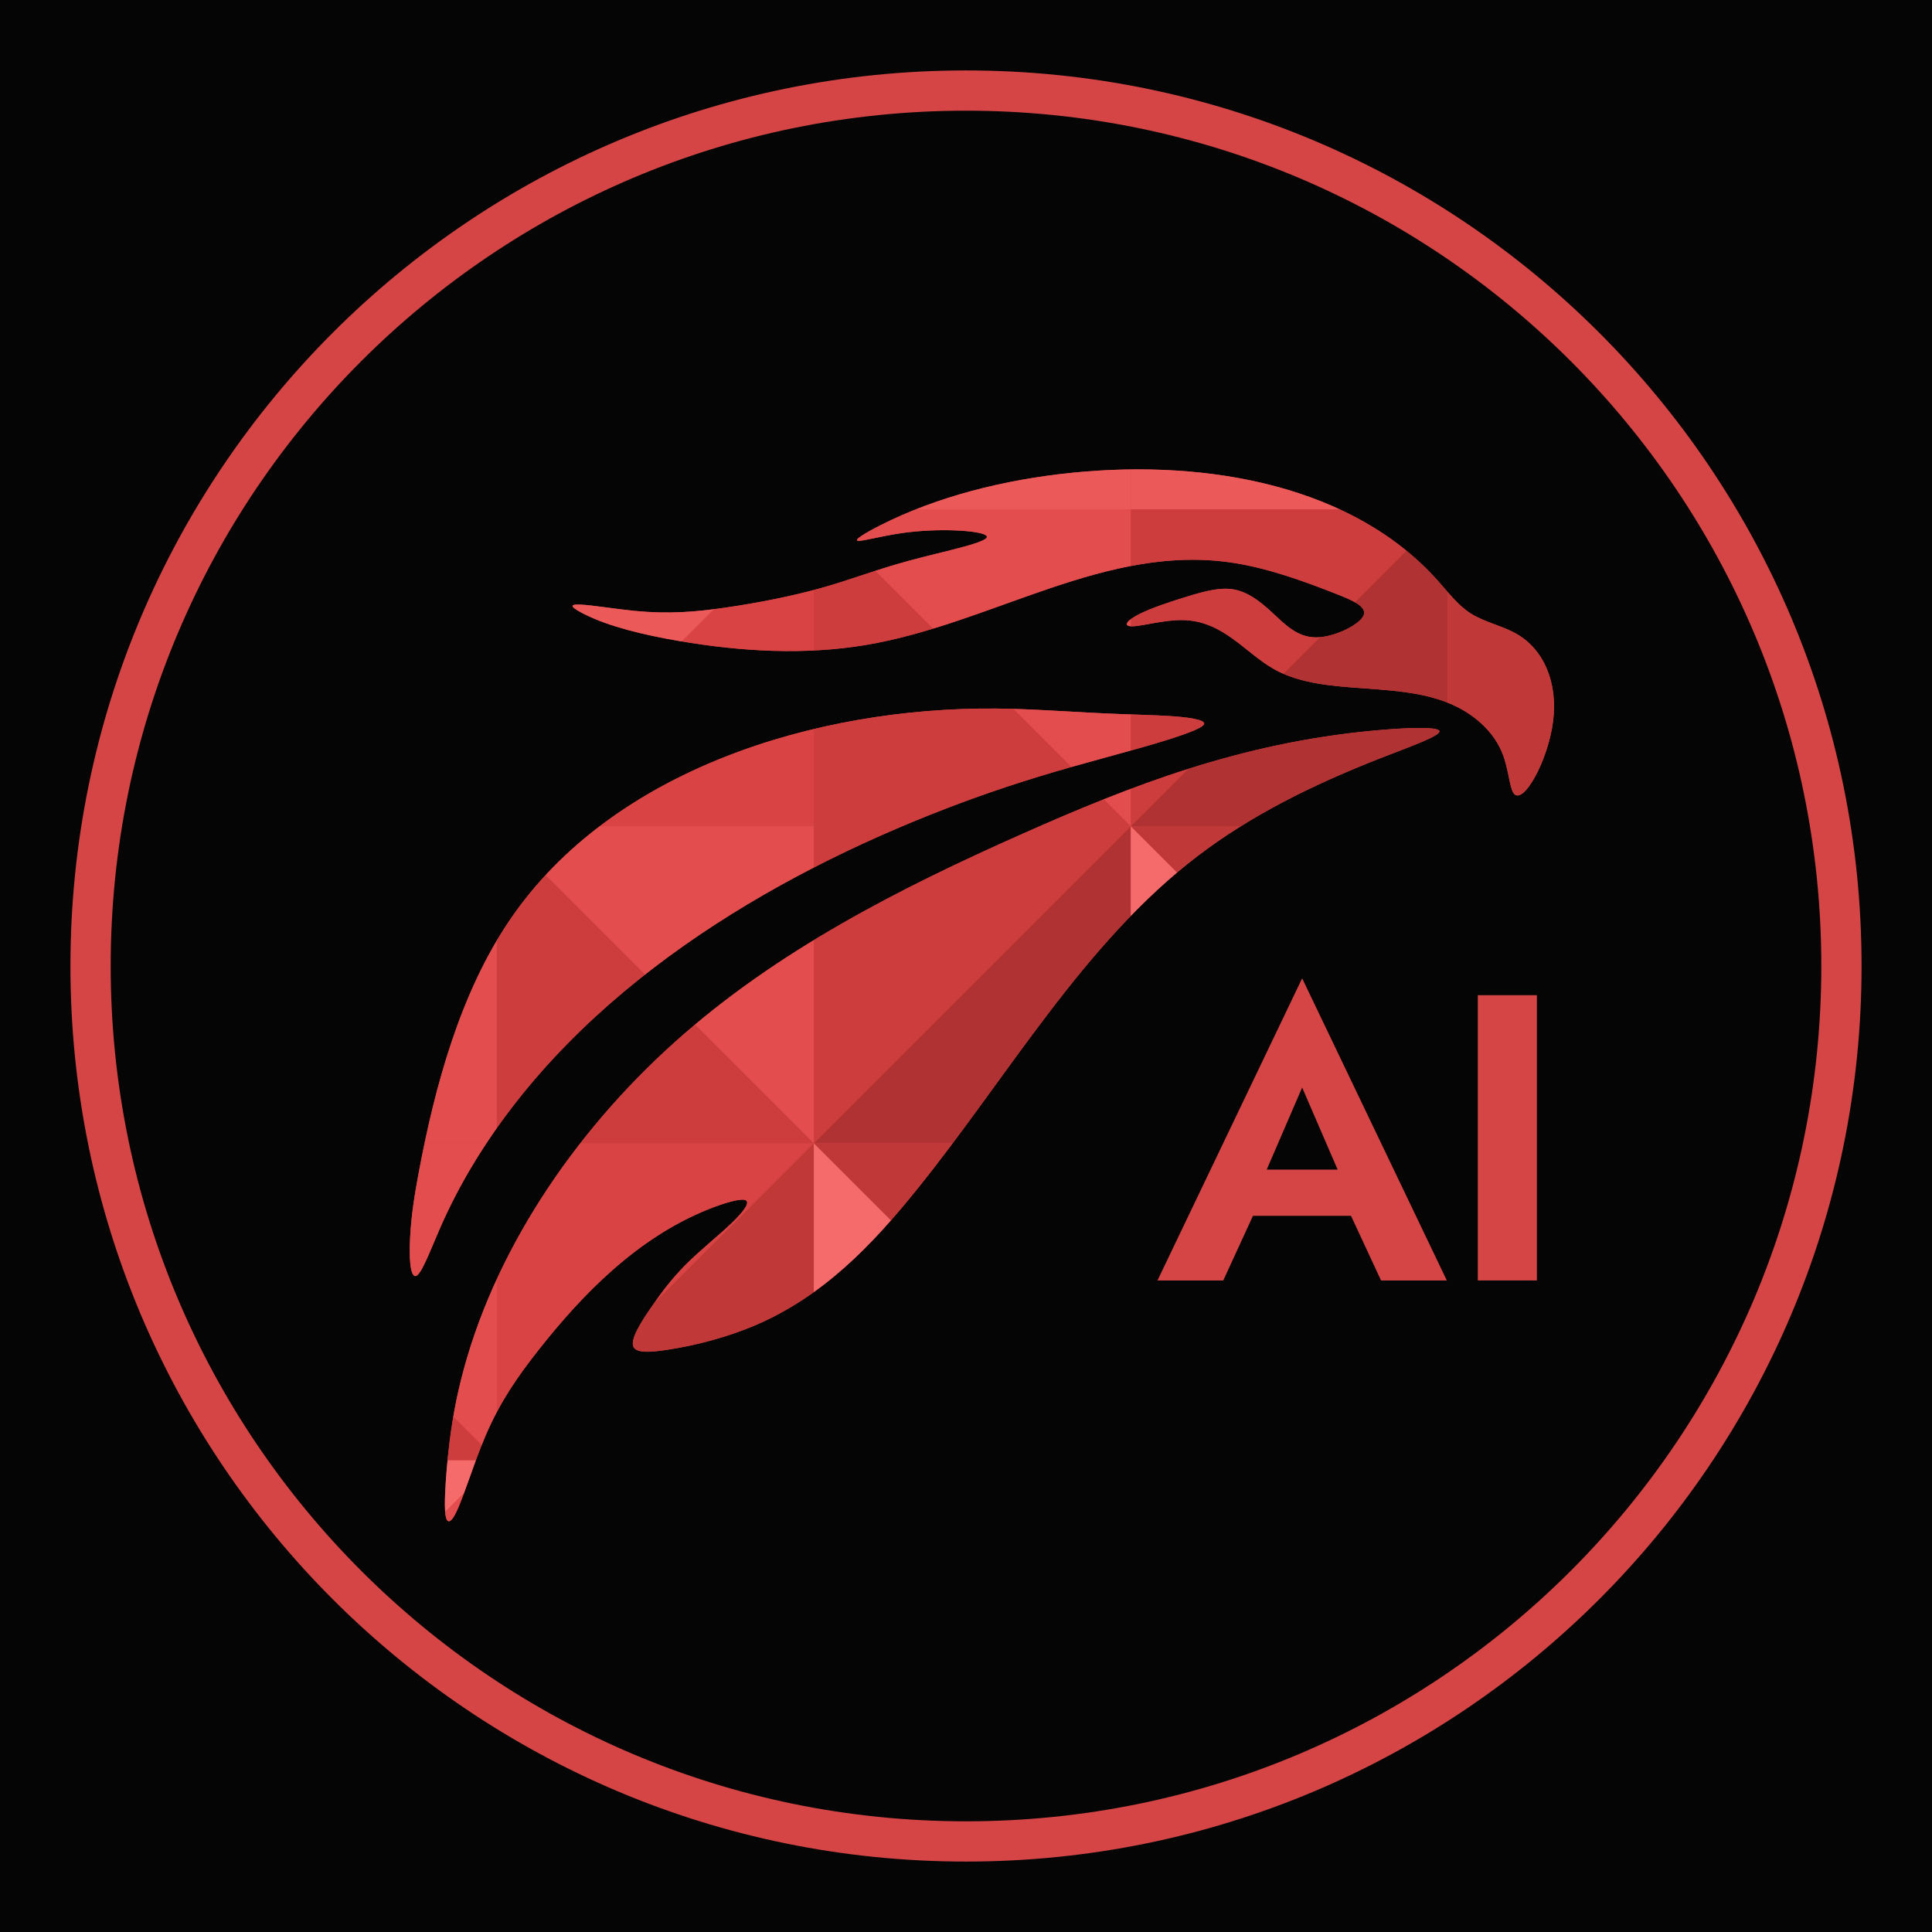
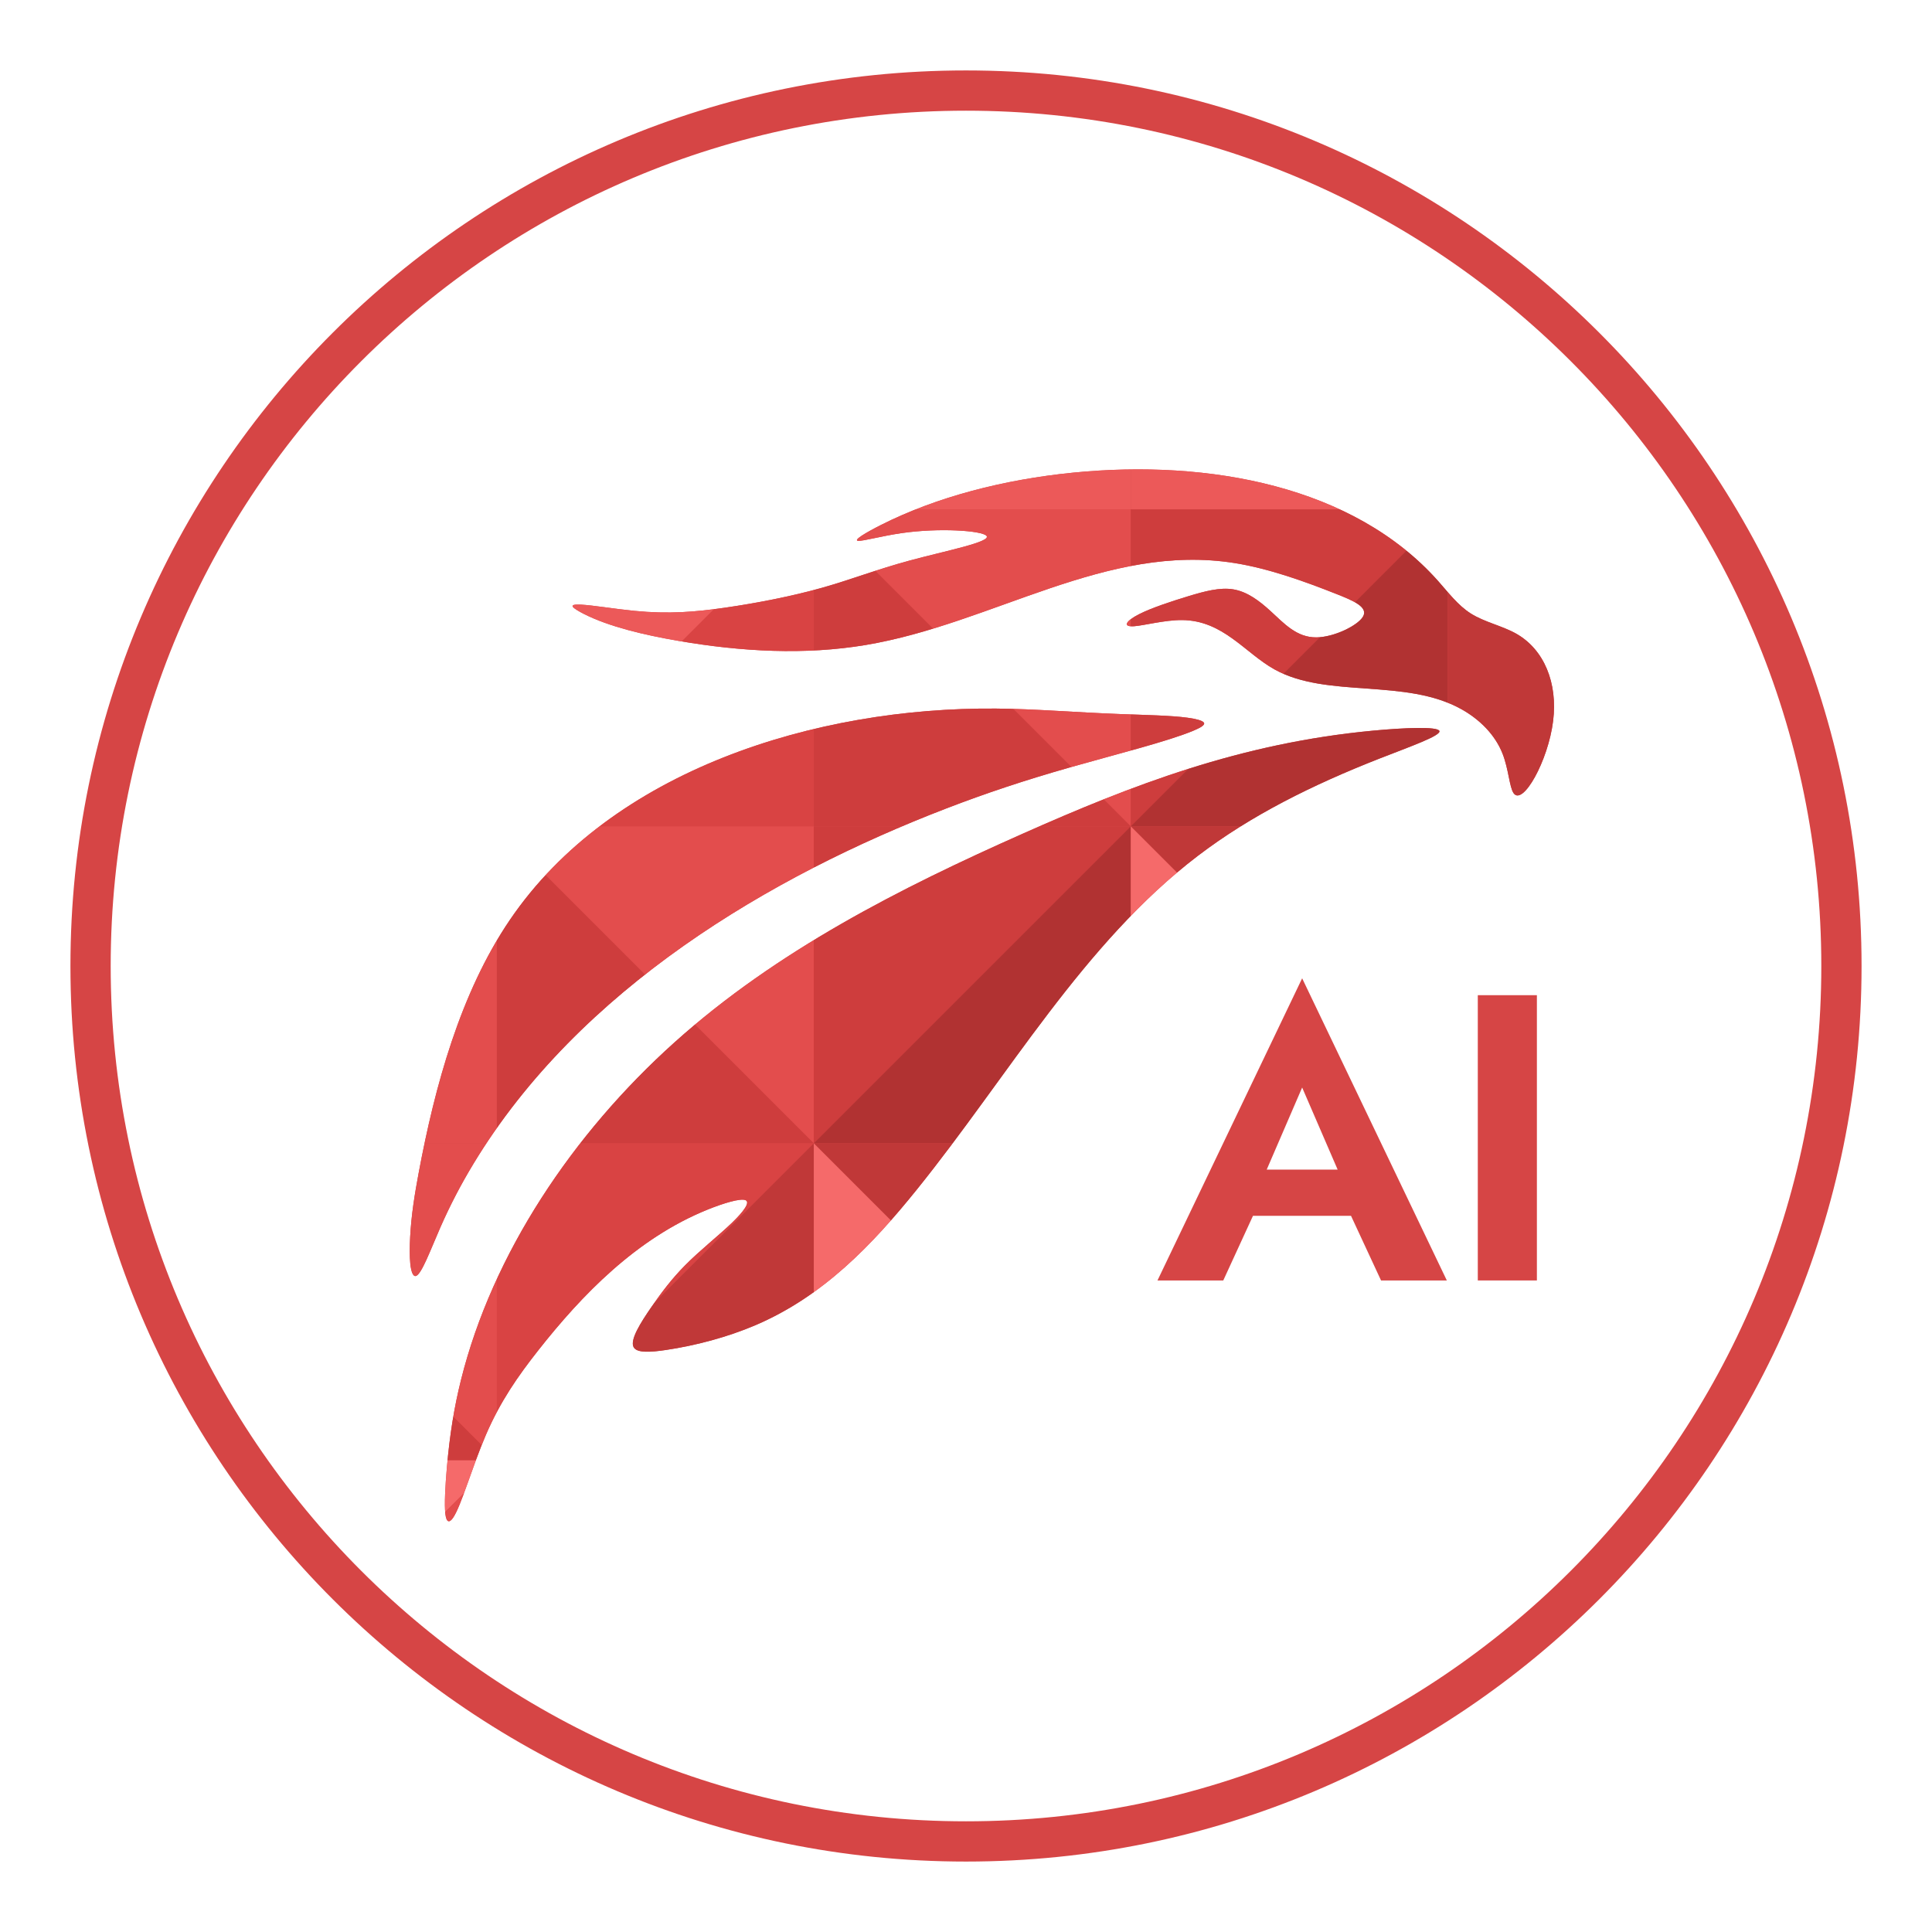
<svg xmlns="http://www.w3.org/2000/svg" viewBox="-20 -22.5 384 384" width="384" height="384" role="img" aria-labelledby="title desc" shape-rendering="geometricPrecision">
-   <rect x="-20" y="-22.5" width="384" height="384" fill="#050505" />
  <defs>
    <clipPath id="avatar-silhouette" clipPathUnits="userSpaceOnUse">
      <path d="M 193.337 71.437 C 179.523 72.804 166.143 76.270 155.109 81.836 C 152.194 83.307 149.443 84.924 150.585 84.998 C 151.542 85.060 155.229 84.040 159.126 83.471 C 166.749 82.358 175.175 82.970 176.072 84.002 C 177.118 85.207 167.914 86.984 160.769 88.921 C 154.095 90.732 149.217 92.682 143.378 94.327 C 137.368 96.020 130.340 97.389 123.921 98.307 C 118.198 99.125 112.959 99.585 106.109 98.915 C 102.236 98.536 97.847 97.795 95.476 97.675 C 94.244 97.612 93.557 97.717 93.880 98.137 C 94.143 98.479 95.077 99.029 96.093 99.544 C 101.042 102.048 107.955 103.696 114.903 104.889 C 127.405 107.037 140.023 107.712 152.030 105.704 C 177.333 101.471 199.927 85.321 225.434 89.419 C 232.291 90.520 239.359 93.086 245.621 95.561 C 248.954 96.878 252.059 98.170 250.884 100.094 C 249.810 101.854 245.160 104.141 241.661 104.183 C 237.697 104.230 235.209 101.395 232.481 98.908 C 230.259 96.884 227.878 95.091 225.118 94.638 C 222.474 94.205 219.484 95.003 216.215 95.992 C 212.659 97.068 208.774 98.370 206.413 99.568 C 203.725 100.931 203.010 102.158 205.472 101.964 C 207.459 101.808 211.518 100.725 214.910 100.743 C 223.100 100.788 227.402 107.252 233.306 110.543 C 243.779 116.380 259.294 112.235 270.463 118.457 C 274.037 120.447 277.166 123.499 278.663 127.345 C 279.852 130.399 280.012 133.952 280.832 135.139 C 282.651 137.772 287.717 128.748 288.698 120.773 C 289.626 113.233 286.903 106.630 281.441 103.495 C 278.626 101.879 275.084 101.184 272.326 99.434 C 269.774 97.815 267.893 95.293 265.831 92.975 C 249.067 74.128 220.371 68.762 193.337 71.437 Z M 178.002 118.334 C 142.068 118.022 101.572 130.558 81.331 160.353 C 71.478 174.856 66.424 193.448 63.217 210.603 C 62.431 214.806 61.757 218.921 61.522 223.335 C 61.420 225.250 61.400 227.221 61.549 228.661 C 61.718 230.299 62.105 231.249 62.647 231.118 C 63.764 230.847 65.541 225.984 67.492 221.529 C 69.501 216.943 71.694 212.789 74.109 208.799 C 95.174 173.994 133.141 151.628 168.097 138.180 C 175.932 135.166 183.615 132.600 192.743 130.002 C 201.739 127.443 212.138 124.853 217.203 122.728 C 218.624 122.132 219.626 121.572 219.262 121.101 C 218.964 120.714 217.750 120.387 216.054 120.154 C 212.772 119.705 207.685 119.612 203.040 119.439 C 193.531 119.087 185.876 118.402 178.002 118.334 Z M 252.931 122.720 C 226.526 125.198 205.054 133.528 183.260 143.211 C 159.027 153.977 134.396 166.416 114.033 184.707 C 93.865 202.823 77.884 226.679 71.625 251.775 C 70.291 257.125 69.398 262.532 68.814 269.248 C 68.513 272.713 68.293 276.528 68.518 278.403 C 68.728 280.162 69.329 280.215 70.045 279.181 C 71.658 276.851 73.854 268.997 76.583 262.676 C 79.482 255.959 82.982 250.973 86.966 245.910 C 95.593 234.950 106.489 223.628 120.660 217.910 C 123.831 216.630 127.166 215.631 128.165 216.036 C 129.187 216.451 127.761 218.337 125.527 220.499 C 122.902 223.038 119.164 225.958 116.143 229.016 C 113.571 231.620 111.519 234.324 109.510 237.227 C 107.310 240.407 105.160 243.826 105.938 245.259 C 106.604 246.485 109.413 246.256 112.384 245.815 C 118.149 244.960 124.521 243.306 130.224 240.860 C 143.610 235.116 153.305 225.002 162.234 213.924 C 180.375 191.419 195.358 164.932 218.075 147.612 C 228.636 139.560 240.869 133.489 254.208 128.261 C 260.224 125.904 266.465 123.717 266.088 122.780 C 265.723 121.874 259.189 122.133 252.931 122.720 Z" />
    </clipPath>
  </defs>
  <path id="avatar-silhouette-path" d="M 193.337 71.437 C 179.523 72.804 166.143 76.270 155.109 81.836 C 152.194 83.307 149.443 84.924 150.585 84.998 C 151.542 85.060 155.229 84.040 159.126 83.471 C 166.749 82.358 175.175 82.970 176.072 84.002 C 177.118 85.207 167.914 86.984 160.769 88.921 C 154.095 90.732 149.217 92.682 143.378 94.327 C 137.368 96.020 130.340 97.389 123.921 98.307 C 118.198 99.125 112.959 99.585 106.109 98.915 C 102.236 98.536 97.847 97.795 95.476 97.675 C 94.244 97.612 93.557 97.717 93.880 98.137 C 94.143 98.479 95.077 99.029 96.093 99.544 C 101.042 102.048 107.955 103.696 114.903 104.889 C 127.405 107.037 140.023 107.712 152.030 105.704 C 177.333 101.471 199.927 85.321 225.434 89.419 C 232.291 90.520 239.359 93.086 245.621 95.561 C 248.954 96.878 252.059 98.170 250.884 100.094 C 249.810 101.854 245.160 104.141 241.661 104.183 C 237.697 104.230 235.209 101.395 232.481 98.908 C 230.259 96.884 227.878 95.091 225.118 94.638 C 222.474 94.205 219.484 95.003 216.215 95.992 C 212.659 97.068 208.774 98.370 206.413 99.568 C 203.725 100.931 203.010 102.158 205.472 101.964 C 207.459 101.808 211.518 100.725 214.910 100.743 C 223.100 100.788 227.402 107.252 233.306 110.543 C 243.779 116.380 259.294 112.235 270.463 118.457 C 274.037 120.447 277.166 123.499 278.663 127.345 C 279.852 130.399 280.012 133.952 280.832 135.139 C 282.651 137.772 287.717 128.748 288.698 120.773 C 289.626 113.233 286.903 106.630 281.441 103.495 C 278.626 101.879 275.084 101.184 272.326 99.434 C 269.774 97.815 267.893 95.293 265.831 92.975 C 249.067 74.128 220.371 68.762 193.337 71.437 Z M 178.002 118.334 C 142.068 118.022 101.572 130.558 81.331 160.353 C 71.478 174.856 66.424 193.448 63.217 210.603 C 62.431 214.806 61.757 218.921 61.522 223.335 C 61.420 225.250 61.400 227.221 61.549 228.661 C 61.718 230.299 62.105 231.249 62.647 231.118 C 63.764 230.847 65.541 225.984 67.492 221.529 C 69.501 216.943 71.694 212.789 74.109 208.799 C 95.174 173.994 133.141 151.628 168.097 138.180 C 175.932 135.166 183.615 132.600 192.743 130.002 C 201.739 127.443 212.138 124.853 217.203 122.728 C 218.624 122.132 219.626 121.572 219.262 121.101 C 218.964 120.714 217.750 120.387 216.054 120.154 C 212.772 119.705 207.685 119.612 203.040 119.439 C 193.531 119.087 185.876 118.402 178.002 118.334 Z M 252.931 122.720 C 226.526 125.198 205.054 133.528 183.260 143.211 C 159.027 153.977 134.396 166.416 114.033 184.707 C 93.865 202.823 77.884 226.679 71.625 251.775 C 70.291 257.125 69.398 262.532 68.814 269.248 C 68.513 272.713 68.293 276.528 68.518 278.403 C 68.728 280.162 69.329 280.215 70.045 279.181 C 71.658 276.851 73.854 268.997 76.583 262.676 C 79.482 255.959 82.982 250.973 86.966 245.910 C 95.593 234.950 106.489 223.628 120.660 217.910 C 123.831 216.630 127.166 215.631 128.165 216.036 C 129.187 216.451 127.761 218.337 125.527 220.499 C 122.902 223.038 119.164 225.958 116.143 229.016 C 113.571 231.620 111.519 234.324 109.510 237.227 C 107.310 240.407 105.160 243.826 105.938 245.259 C 106.604 246.485 109.413 246.256 112.384 245.815 C 118.149 244.960 124.521 243.306 130.224 240.860 C 143.610 235.116 153.305 225.002 162.234 213.924 C 180.375 191.419 195.358 164.932 218.075 147.612 C 228.636 139.560 240.869 133.489 254.208 128.261 C 260.224 125.904 266.465 123.717 266.088 122.780 C 265.723 121.874 259.189 122.133 252.931 122.720 Z" fill="#d64545" />
  <g id="horus-lowpoly-mark" clip-path="url(#avatar-silhouette)" data-facets="24">
    <polygon points="204.75,15.75 204.75,78.75 141.75,78.75" fill="#ec5959" />
    <polygon points="204.75,15.75 267.75,78.75 204.75,78.75" fill="#ec5959" />
    <polygon points="78.75,78.75 141.75,78.75 78.75,141.75" fill="#ec5959" />
    <polygon points="141.75,78.75 141.75,141.75 78.75,141.75" fill="#d94343" />
    <polygon points="141.75,78.75 204.75,78.75 204.75,141.75" fill="#e34d4d" />
    <polygon points="141.75,78.75 204.75,141.75 141.75,141.75" fill="#ce3d3d" />
    <polygon points="204.75,78.75 267.75,78.75 204.75,141.75" fill="#ce3d3d" />
    <polygon points="267.75,78.75 267.75,141.75 204.75,141.75" fill="#b13232" />
    <polygon points="267.75,78.75 330.75,141.75 267.75,141.75" fill="#c03838" />
    <polygon points="78.75,141.75 78.75,204.75 15.75,204.75" fill="#e34d4d" />
    <polygon points="78.75,141.75 141.75,141.75 141.75,204.75" fill="#e34d4d" />
    <polygon points="78.75,141.75 141.75,204.75 78.75,204.75" fill="#ce3d3d" />
    <polygon points="141.75,141.75 204.75,141.75 141.75,204.75" fill="#ce3d3d" />
    <polygon points="204.75,141.75 204.75,204.75 141.75,204.75" fill="#b13232" />
    <polygon points="204.75,141.75 267.75,141.75 267.75,204.75" fill="#c03838" />
    <polygon points="204.75,141.75 267.75,204.75 204.75,204.75" fill="#f56a6a" />
    <polygon points="15.75,204.75 78.75,204.75 78.75,267.75" fill="#e34d4d" />
    <polygon points="15.75,204.75 78.75,267.75 15.75,267.75" fill="#ce3d3d" />
    <polygon points="78.75,204.75 141.75,204.75 78.75,267.75" fill="#d94343" />
    <polygon points="141.75,204.75 141.75,267.75 78.75,267.75" fill="#c03838" />
    <polygon points="141.75,204.75 204.75,204.75 204.75,267.75" fill="#c03838" />
    <polygon points="141.75,204.75 204.75,267.75 141.75,267.75" fill="#f56a6a" />
    <polygon points="15.75,267.75 78.75,267.75 15.75,330.75" fill="#f56a6a" />
    <polygon points="78.75,267.75 78.75,330.75 15.75,330.75" fill="#e34d4d" />
  </g>
  <g id="ai-signature" transform="translate(210 232) scale(0.081 -0.081)" fill="#d64545" aria-label="AI">
    <path d="M172.715 158.569H542.715L525.573 271.999H189.858ZM355.715 473.426 461.143 229.57 459.286 193.712 549.285 0H710.717L355.715 741.429L0.714 0H162.145L254.145 200.141L251.43 231.856Z" transform="translate(0 0)" />
    <path d="M75.714 700V0H220.717V700Z" transform="translate(711 0)" />
  </g>
  <path id="moko-red-ring" d="M 350 169.5 A 178 178 0 1 0 -6 169.5 A 178 178 0 1 0 350 169.5 Z M 342 169.5 A 170 170 0 1 1 2 169.5 A 170 170 0 1 1 342 169.5 Z" fill="#d64545" fill-rule="evenodd" />
</svg>
